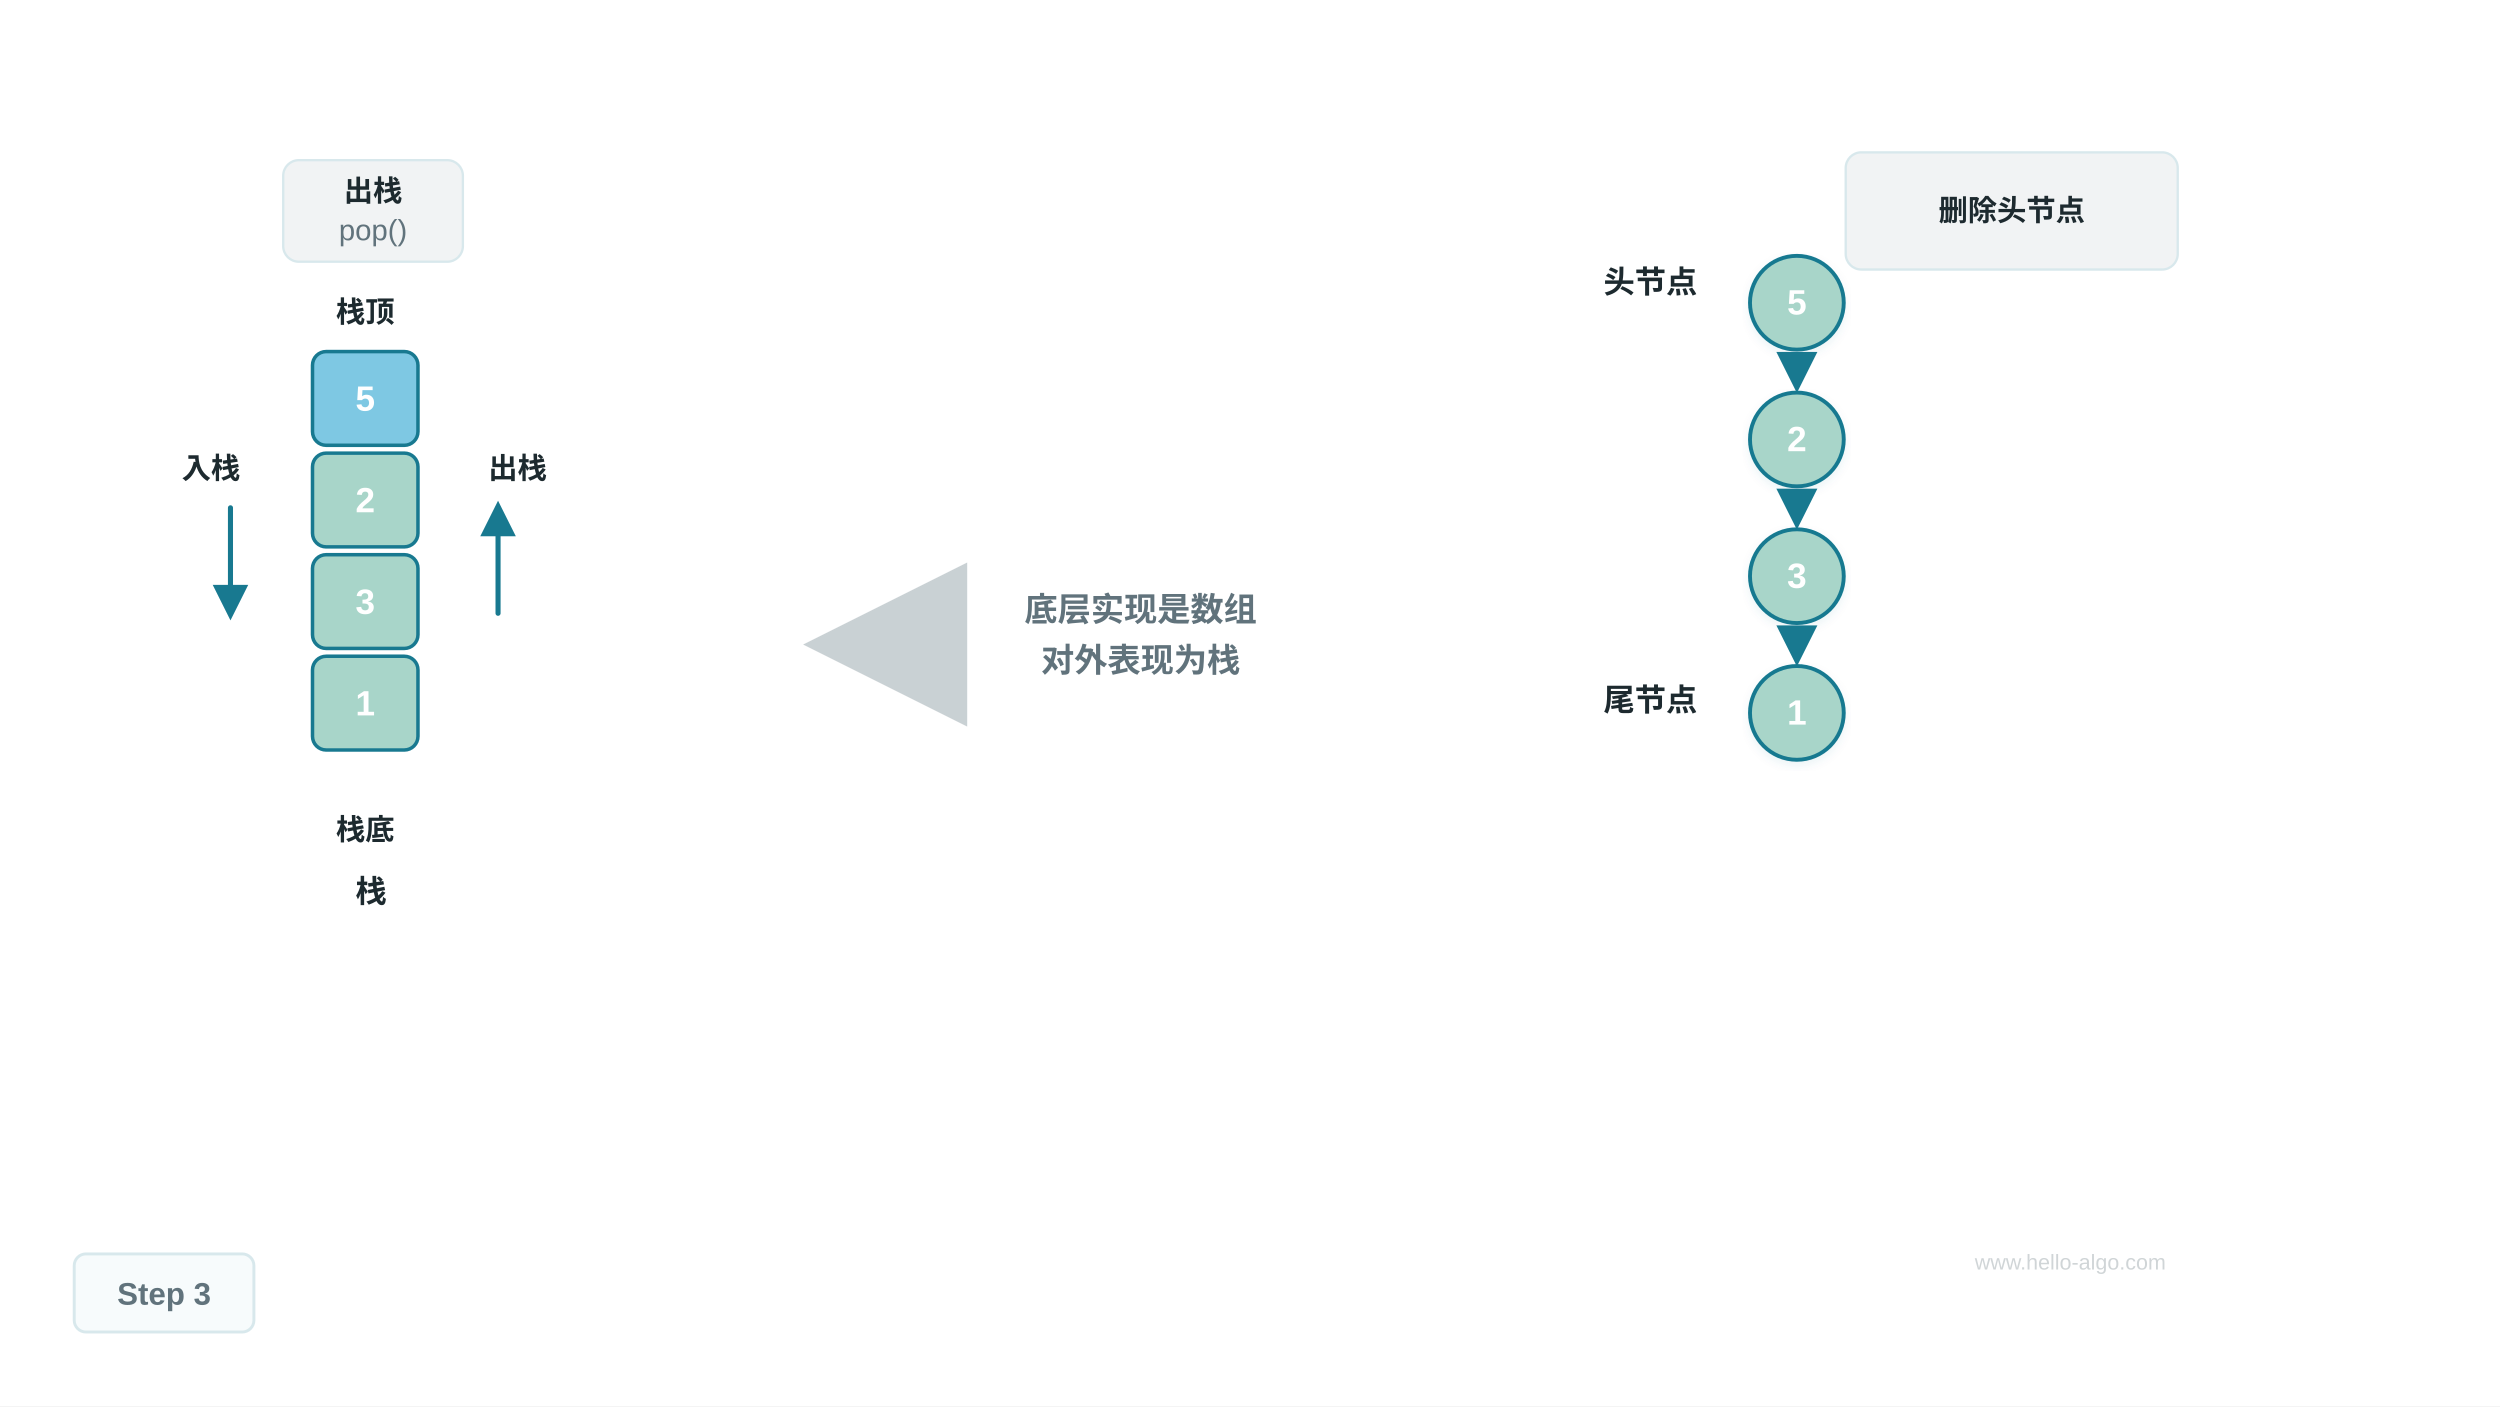
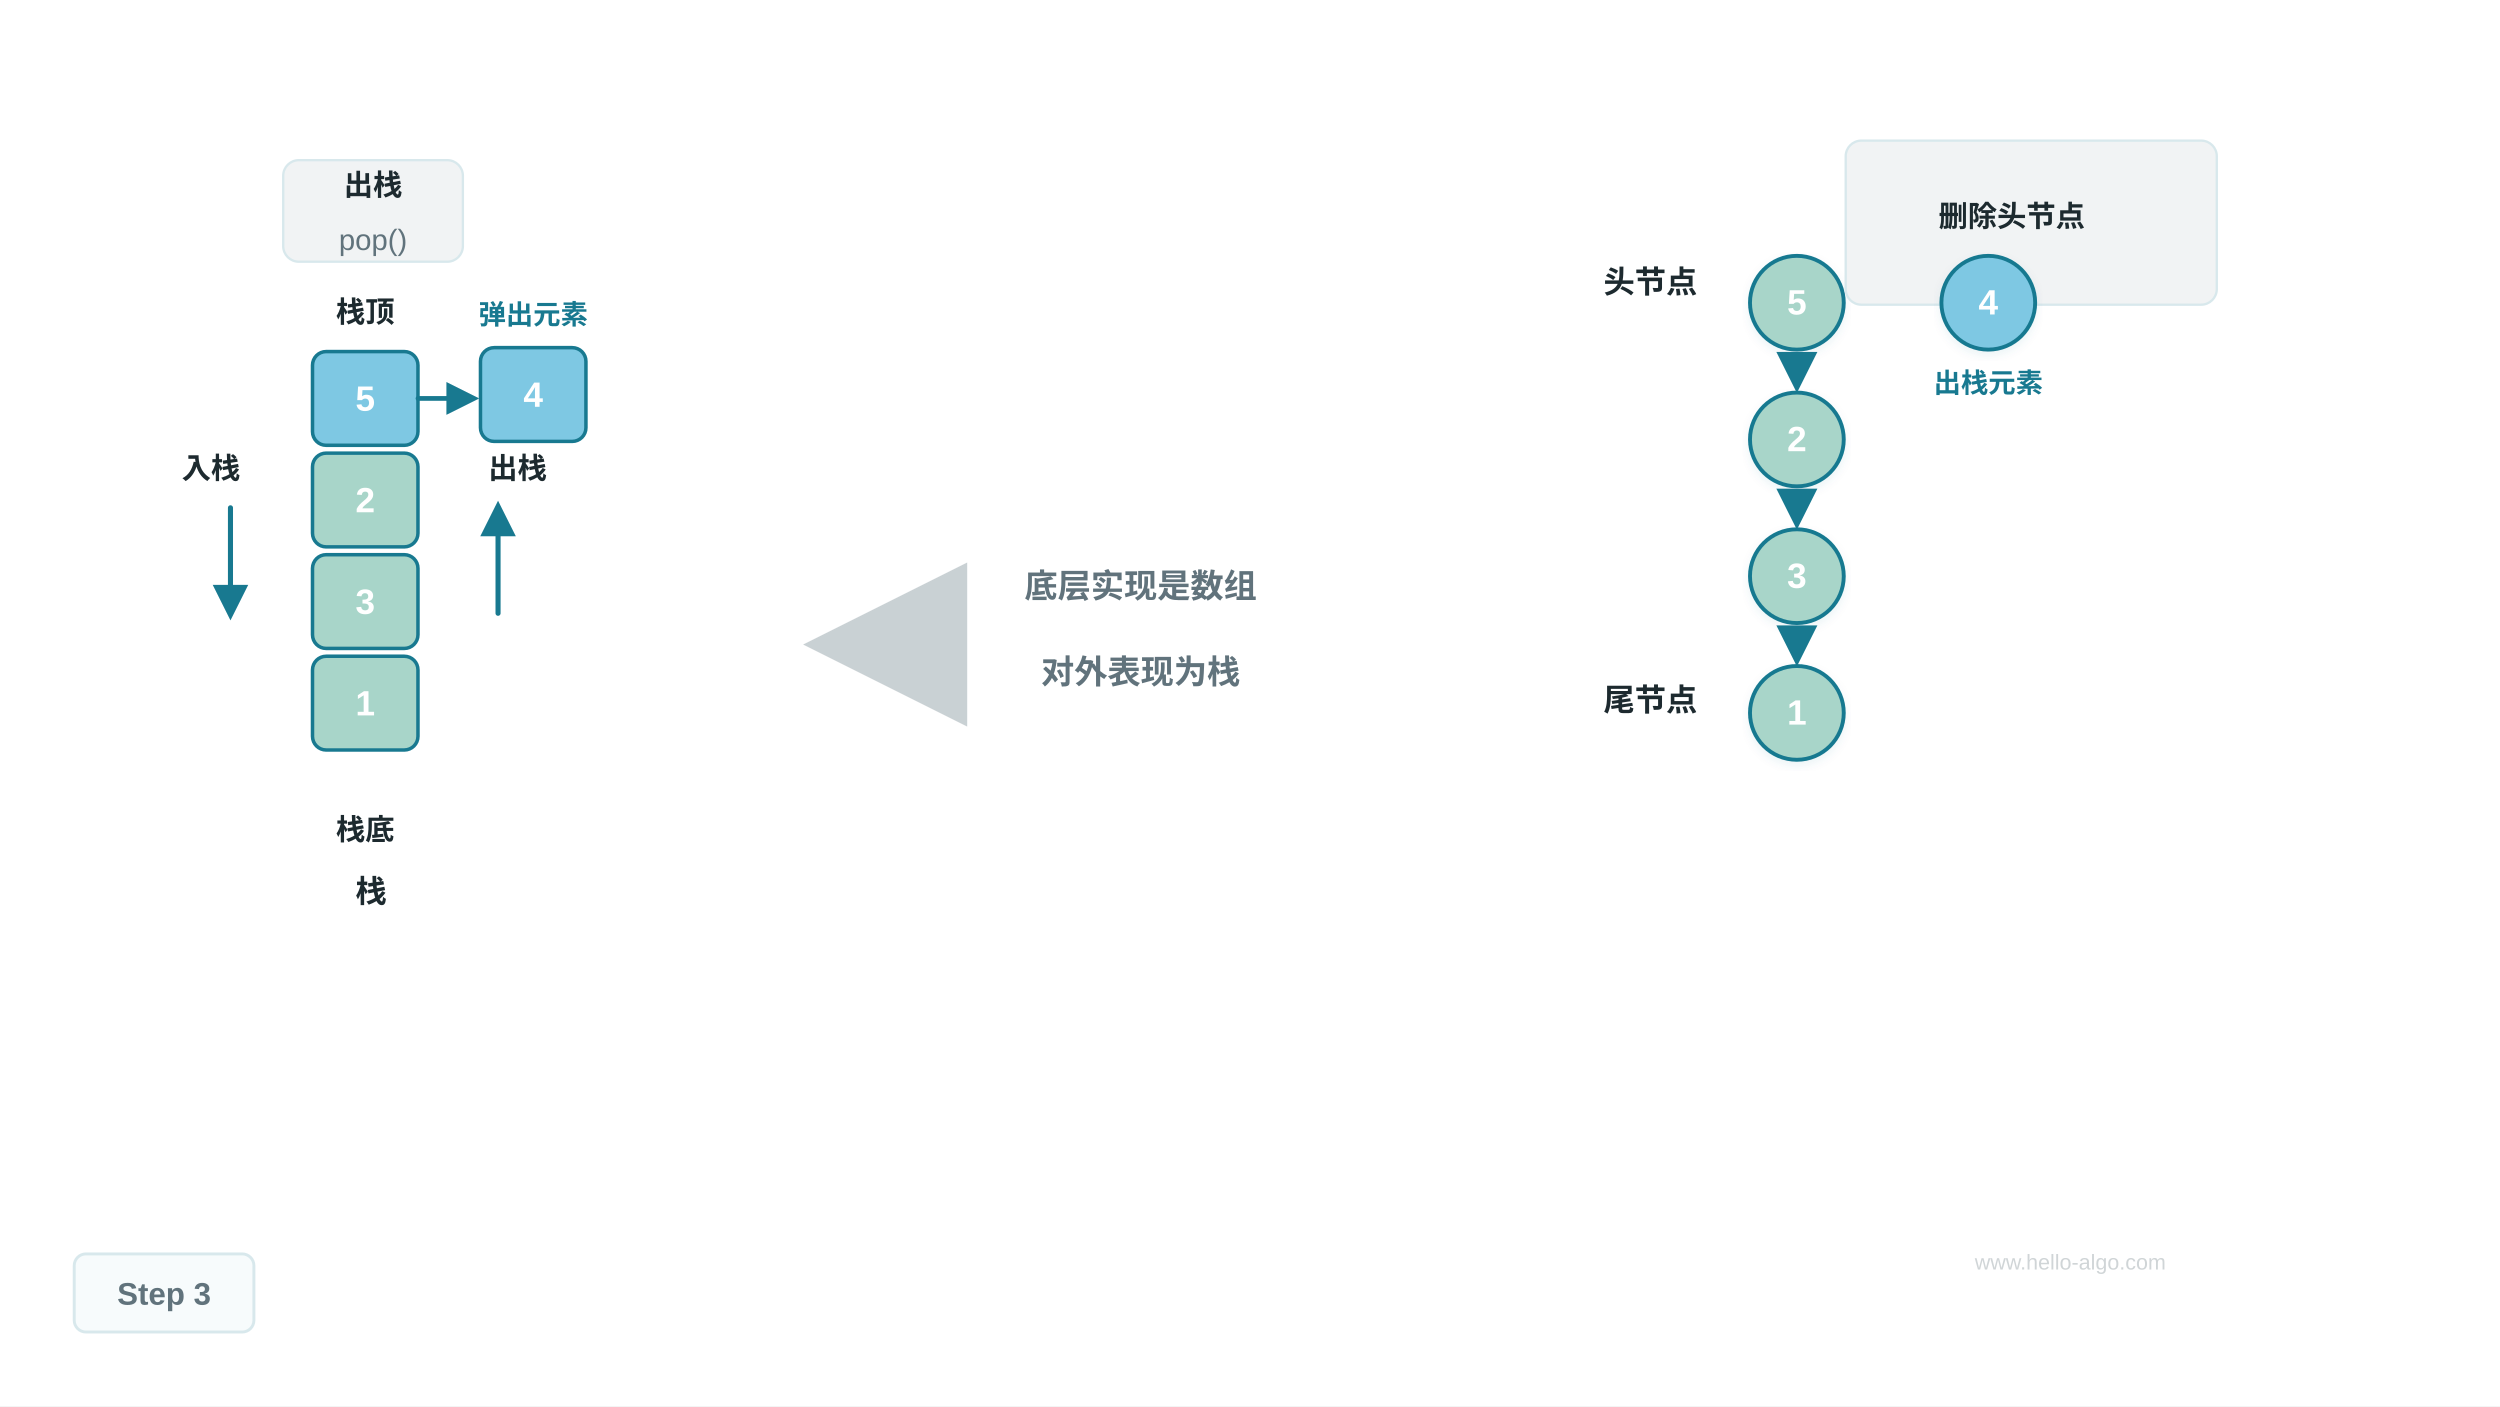
<svg xmlns="http://www.w3.org/2000/svg" viewBox="0 0 1280 720" role="img" aria-label="linkedlist stack step 3">
  <defs>
    <filter id="sh" x="-8%" y="-8%" width="116%" height="120%">
      <feDropShadow dx="0" dy="2" stdDeviation="2.5" flood-color="#187990" flood-opacity=".08" />
    </filter>
    <marker id="arrow" viewBox="0 0 10 10" refX="8" refY="5" markerWidth="7" markerHeight="7" orient="auto-start-reverse">
      <path d="M0,0 L10,5 L0,10 Z" fill="#b7c1c5" />
    </marker>
    <marker id="arrowTeal" viewBox="0 0 10 10" refX="8" refY="5" markerWidth="7" markerHeight="7" orient="auto-start-reverse">
      <path d="M0,0 L10,5 L0,10 Z" fill="#187990" />
    </marker>
  </defs>
  <rect width="1280" height="720" fill="#fff" />
  <rect x="145" y="82" width="92" height="52" rx="8" fill="#f1f3f4" stroke="#d8e8ec" stroke-width="1.2" />
-   <text x="191.0" y="103.0" text-anchor="middle" font-family="'Microsoft YaHei', 'PingFang SC', Arial, sans-serif" font-size="15" font-weight="700" fill="#1d2a2f">出栈</text>
-   <text x="191.0" y="123.0" text-anchor="middle" font-family="'Microsoft YaHei', 'PingFang SC', Arial, sans-serif" font-size="15" font-weight="500" fill="#61737c">pop()</text>
+   <text x="191.0" y="100.0" text-anchor="middle" font-family="'Microsoft YaHei', 'PingFang SC', Arial, sans-serif" font-size="15" font-weight="700" fill="#1d2a2f">出栈</text>
+   <text x="191.0" y="128.0" text-anchor="middle" font-family="'Microsoft YaHei', 'PingFang SC', Arial, sans-serif" font-size="15" font-weight="500" fill="#61737c">pop()</text>
  <rect x="160" y="180" width="54" height="48" rx="7" fill="#7ec8e3" stroke="#187990" stroke-width="1.8" />
  <text x="187.0" y="210.3" text-anchor="middle" font-family="'Microsoft YaHei', 'PingFang SC', Arial, sans-serif" font-size="18" font-weight="700" fill="#fff">5</text>
  <rect x="160" y="232" width="54" height="48" rx="7" fill="#a8d5c9" stroke="#187990" stroke-width="1.8" />
  <text x="187.0" y="262.3" text-anchor="middle" font-family="'Microsoft YaHei', 'PingFang SC', Arial, sans-serif" font-size="18" font-weight="700" fill="#fff">2</text>
  <rect x="160" y="284" width="54" height="48" rx="7" fill="#a8d5c9" stroke="#187990" stroke-width="1.8" />
  <text x="187.0" y="314.3" text-anchor="middle" font-family="'Microsoft YaHei', 'PingFang SC', Arial, sans-serif" font-size="18" font-weight="700" fill="#fff">3</text>
  <rect x="160" y="336" width="54" height="48" rx="7" fill="#a8d5c9" stroke="#187990" stroke-width="1.8" />
  <text x="187.0" y="366.3" text-anchor="middle" font-family="'Microsoft YaHei', 'PingFang SC', Arial, sans-serif" font-size="18" font-weight="700" fill="#fff">1</text>
  <text x="187" y="165" text-anchor="middle" font-family="'Microsoft YaHei', 'PingFang SC', Arial, sans-serif" font-size="15" font-weight="700" fill="#1d2a2f">栈顶</text>
  <text x="187" y="430" text-anchor="middle" font-family="'Microsoft YaHei', 'PingFang SC', Arial, sans-serif" font-size="15" font-weight="700" fill="#1d2a2f">栈底</text>
  <text x="108" y="245" text-anchor="middle" font-family="'Microsoft YaHei', 'PingFang SC', Arial, sans-serif" font-size="15" font-weight="700" fill="#1d2a2f">入栈</text>
  <line x1="118" y1="260" x2="118" y2="314" stroke="#187990" stroke-width="2.6" stroke-linecap="round" marker-end="url(#arrowTeal)" />
+   <rect x="246" y="178" width="54" height="48" rx="7" fill="#7ec8e3" stroke="#187990" stroke-width="1.8" />
+   <text x="273.0" y="208.3" text-anchor="middle" font-family="'Microsoft YaHei', 'PingFang SC', Arial, sans-serif" font-size="18" font-weight="700" fill="#fff">4</text>
+   <line x1="214" y1="204" x2="242" y2="204" stroke="#187990" stroke-width="2.4" stroke-linecap="round" marker-end="url(#arrowTeal)" />
+   <text x="273" y="166" text-anchor="middle" font-family="'Microsoft YaHei', 'PingFang SC', Arial, sans-serif" font-size="14" font-weight="700" fill="#187990">弹出元素</text>
  <text x="265" y="245" text-anchor="middle" font-family="'Microsoft YaHei', 'PingFang SC', Arial, sans-serif" font-size="15" font-weight="700" fill="#1d2a2f">出栈</text>
  <line x1="255" y1="314" x2="255" y2="260" stroke="#187990" stroke-width="2.6" stroke-linecap="round" marker-end="url(#arrowTeal)" />
  <path d="M480 330 H428" stroke="#b7c1c5" stroke-width="12" stroke-linecap="round" marker-end="url(#arrow)" opacity=".75" />
-   <text x="584" y="318" text-anchor="middle" font-family="'Microsoft YaHei', 'PingFang SC', Arial, sans-serif" font-size="17" font-weight="700" fill="#61737c">底层实现是数组</text>
-   <text x="584" y="344" text-anchor="middle" font-family="'Microsoft YaHei', 'PingFang SC', Arial, sans-serif" font-size="17" font-weight="700" fill="#61737c">对外表现为栈</text>
+   <text x="584" y="306" text-anchor="middle" font-family="'Microsoft YaHei', 'PingFang SC', Arial, sans-serif" font-size="17" font-weight="700" fill="#61737c">底层实现是数组</text>
+   <text x="584" y="350" text-anchor="middle" font-family="'Microsoft YaHei', 'PingFang SC', Arial, sans-serif" font-size="17" font-weight="700" fill="#61737c">对外表现为栈</text>
  <text x="190" y="462" text-anchor="middle" font-family="'Microsoft YaHei', 'PingFang SC', Arial, sans-serif" font-size="16" font-weight="700" fill="#1d2a2f">栈</text>
  <rect x="38" y="642" width="92" height="40" rx="6" fill="#f7fbfc" stroke="#d8e8ec" stroke-width="1.5" />
  <text x="84" y="668" text-anchor="middle" font-family="'Microsoft YaHei', 'PingFang SC', Arial, sans-serif" font-size="16" font-weight="700" fill="#61737c">Step 3</text>
  <circle cx="920" cy="155" r="24" fill="#a8d5c9" stroke="#187990" stroke-width="2" filter="url(#sh)" />
  <text x="920" y="161" text-anchor="middle" font-family="'Microsoft YaHei', 'PingFang SC', Arial, sans-serif" font-size="18" font-weight="700" fill="#fff">5</text>
  <line x1="920" y1="183" x2="920" y2="197" stroke="#187990" stroke-width="3" stroke-linecap="round" marker-end="url(#arrowTeal)" />
  <circle cx="920" cy="225" r="24" fill="#a8d5c9" stroke="#187990" stroke-width="2" filter="url(#sh)" />
  <text x="920" y="231" text-anchor="middle" font-family="'Microsoft YaHei', 'PingFang SC', Arial, sans-serif" font-size="18" font-weight="700" fill="#fff">2</text>
  <line x1="920" y1="253" x2="920" y2="267" stroke="#187990" stroke-width="3" stroke-linecap="round" marker-end="url(#arrowTeal)" />
  <circle cx="920" cy="295" r="24" fill="#a8d5c9" stroke="#187990" stroke-width="2" filter="url(#sh)" />
  <text x="920" y="301" text-anchor="middle" font-family="'Microsoft YaHei', 'PingFang SC', Arial, sans-serif" font-size="18" font-weight="700" fill="#fff">3</text>
  <line x1="920" y1="323" x2="920" y2="337" stroke="#187990" stroke-width="3" stroke-linecap="round" marker-end="url(#arrowTeal)" />
  <circle cx="920" cy="365" r="24" fill="#a8d5c9" stroke="#187990" stroke-width="2" filter="url(#sh)" />
  <text x="920" y="371" text-anchor="middle" font-family="'Microsoft YaHei', 'PingFang SC', Arial, sans-serif" font-size="18" font-weight="700" fill="#fff">1</text>
  <text x="845" y="150" text-anchor="middle" font-family="'Microsoft YaHei', 'PingFang SC', Arial, sans-serif" font-size="16" font-weight="700" fill="#1d2a2f">头节点</text>
  <text x="845" y="364" text-anchor="middle" font-family="'Microsoft YaHei', 'PingFang SC', Arial, sans-serif" font-size="16" font-weight="700" fill="#1d2a2f">尾节点</text>
-   <rect x="945" y="78" width="170" height="60" rx="8" fill="#f1f3f4" stroke="#d8e8ec" stroke-width="1.2" />
-   <text x="1030.0" y="113.0" text-anchor="middle" font-family="'Microsoft YaHei', 'PingFang SC', Arial, sans-serif" font-size="15" font-weight="700" fill="#1d2a2f">删除头节点</text>
+   <rect x="945" y="72" width="190" height="84" rx="8" fill="#f1f3f4" stroke="#d8e8ec" stroke-width="1.2" />
+   <circle cx="1018" cy="155" r="24" fill="#7ec8e3" stroke="#187990" stroke-width="2" filter="url(#sh)" />
+   <text x="1018" y="161" text-anchor="middle" font-family="'Microsoft YaHei', 'PingFang SC', Arial, sans-serif" font-size="18" font-weight="700" fill="#fff">4</text>
+   <text x="1018" y="201" text-anchor="middle" font-family="'Microsoft YaHei', 'PingFang SC', Arial, sans-serif" font-size="14" font-weight="700" fill="#187990">出栈元素</text>
+   <text x="1030.0" y="116.0" text-anchor="middle" font-family="'Microsoft YaHei', 'PingFang SC', Arial, sans-serif" font-size="15" font-weight="700" fill="#1d2a2f">删除头节点</text>
  <text x="1060" y="650" text-anchor="middle" font-family="'Microsoft YaHei', 'PingFang SC', Arial, sans-serif" font-size="11" font-weight="500" fill="#d0d5d7">www.hello-algo.com</text>
</svg>
